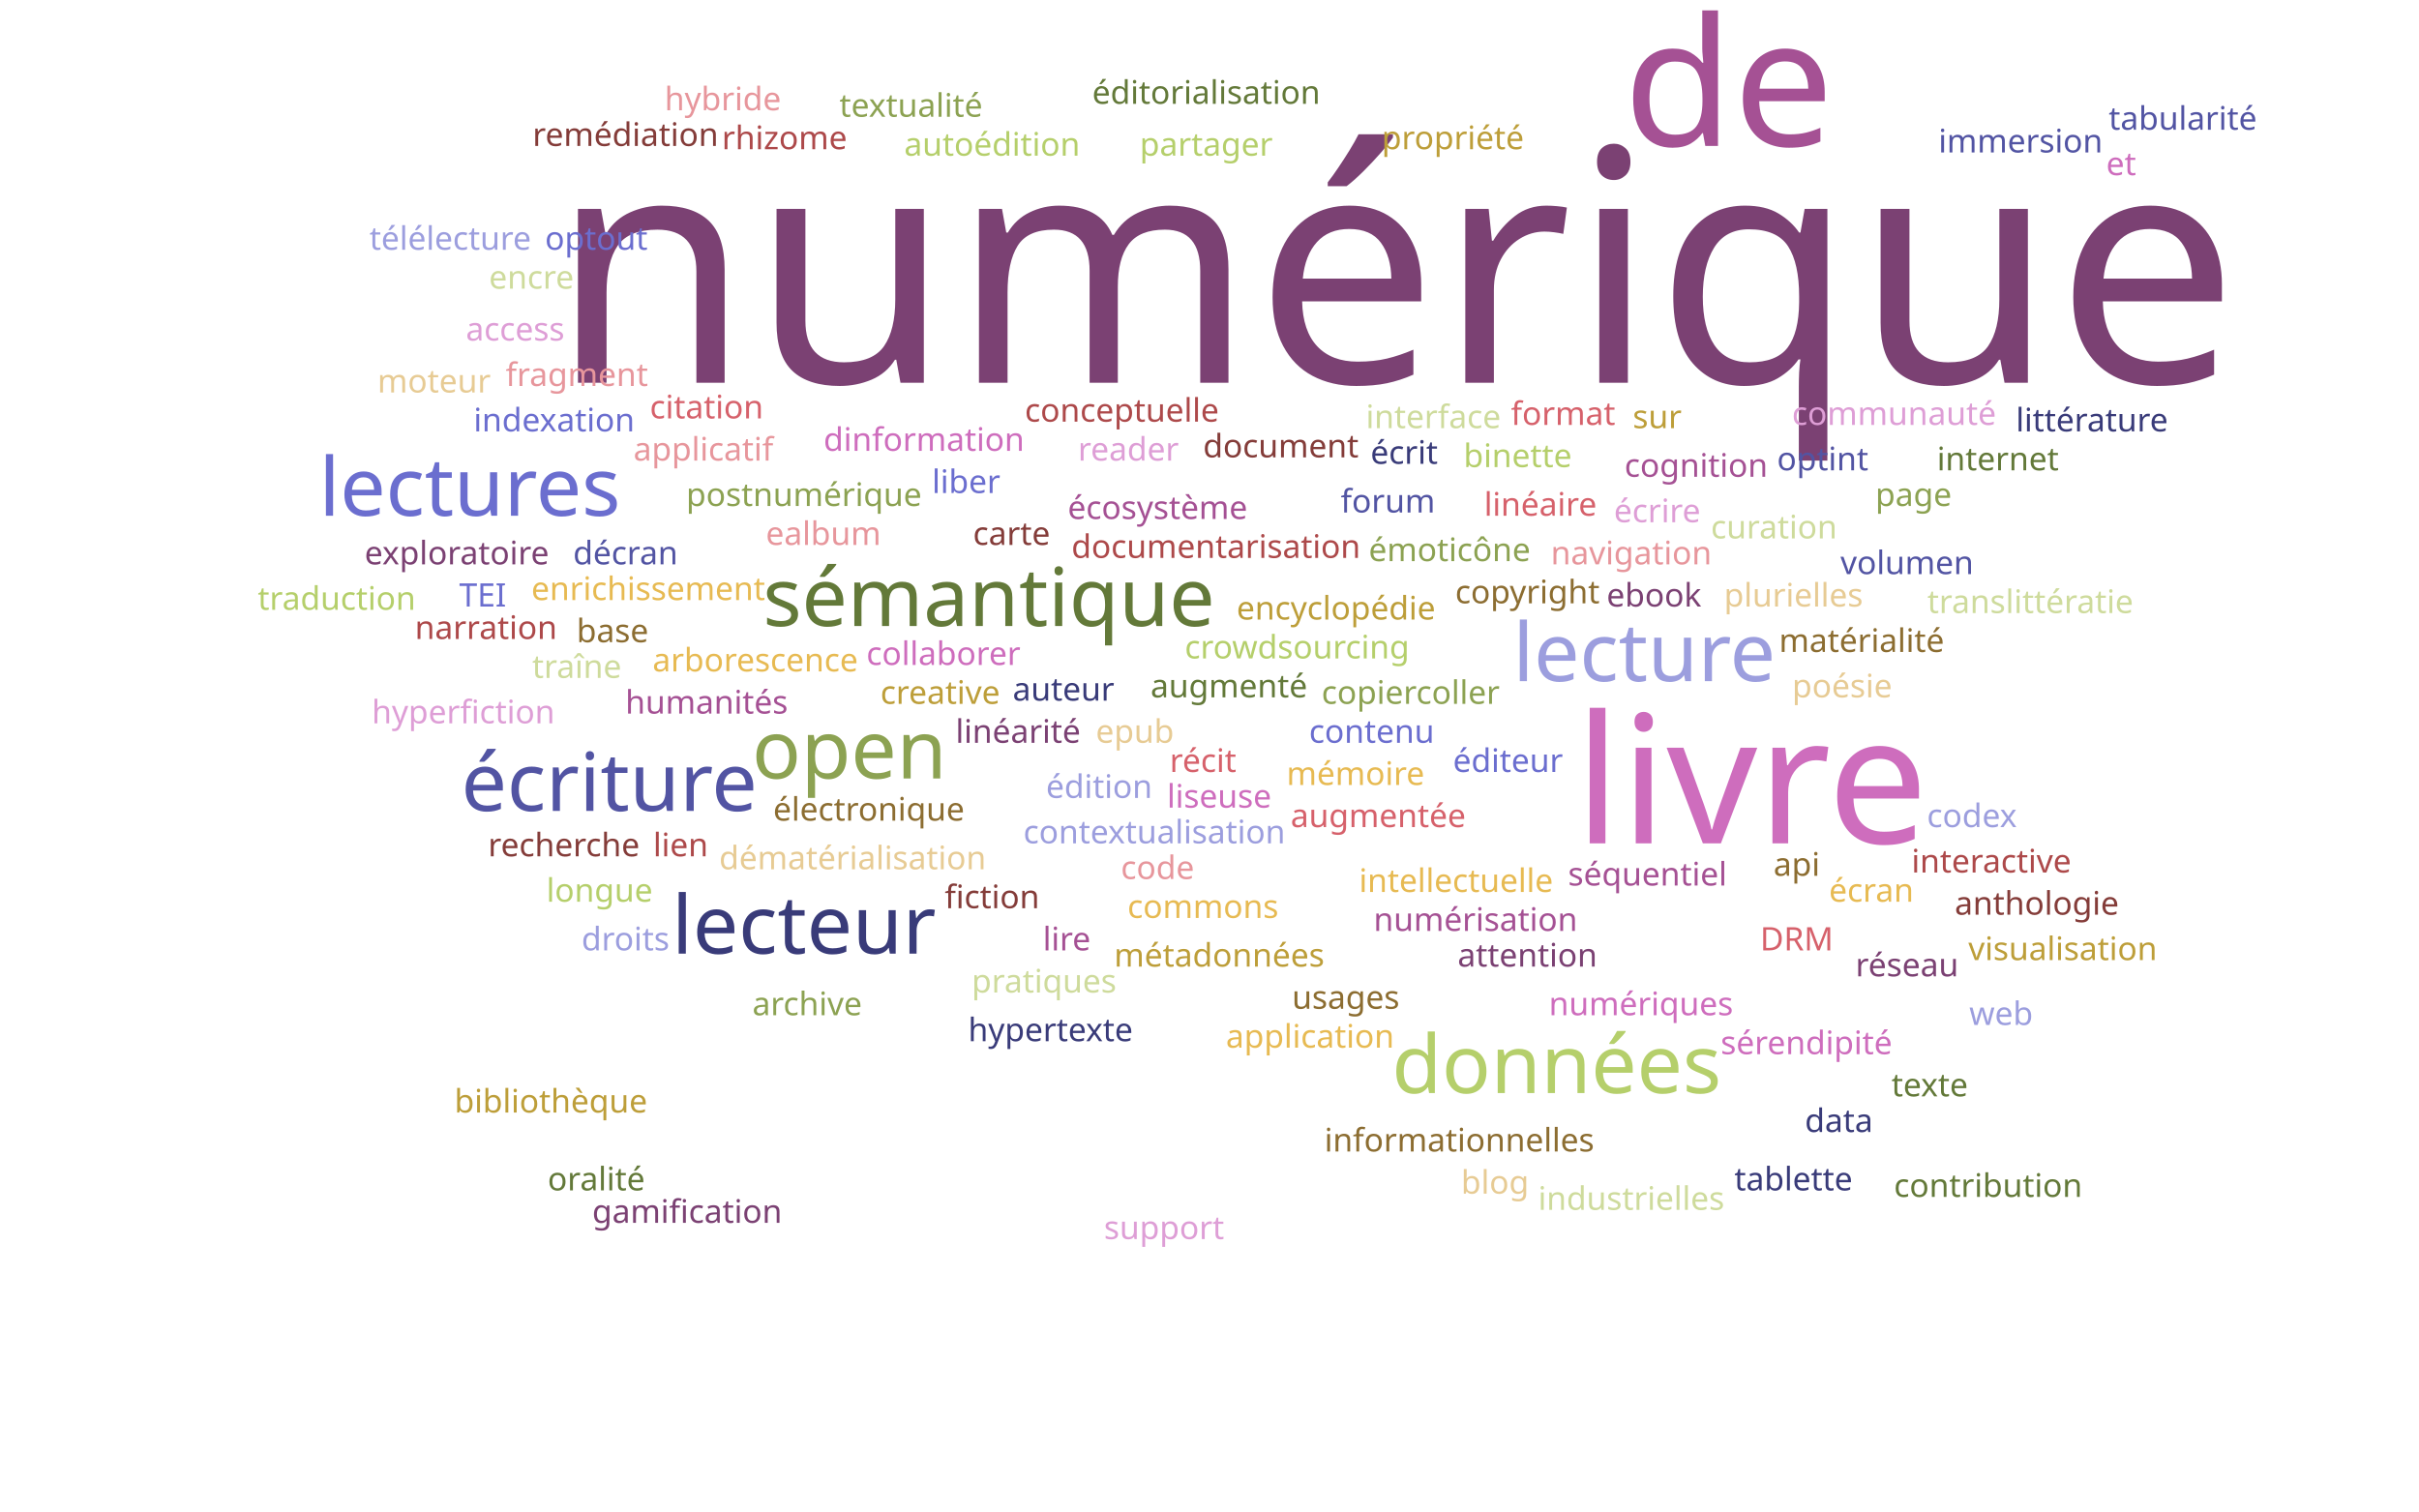
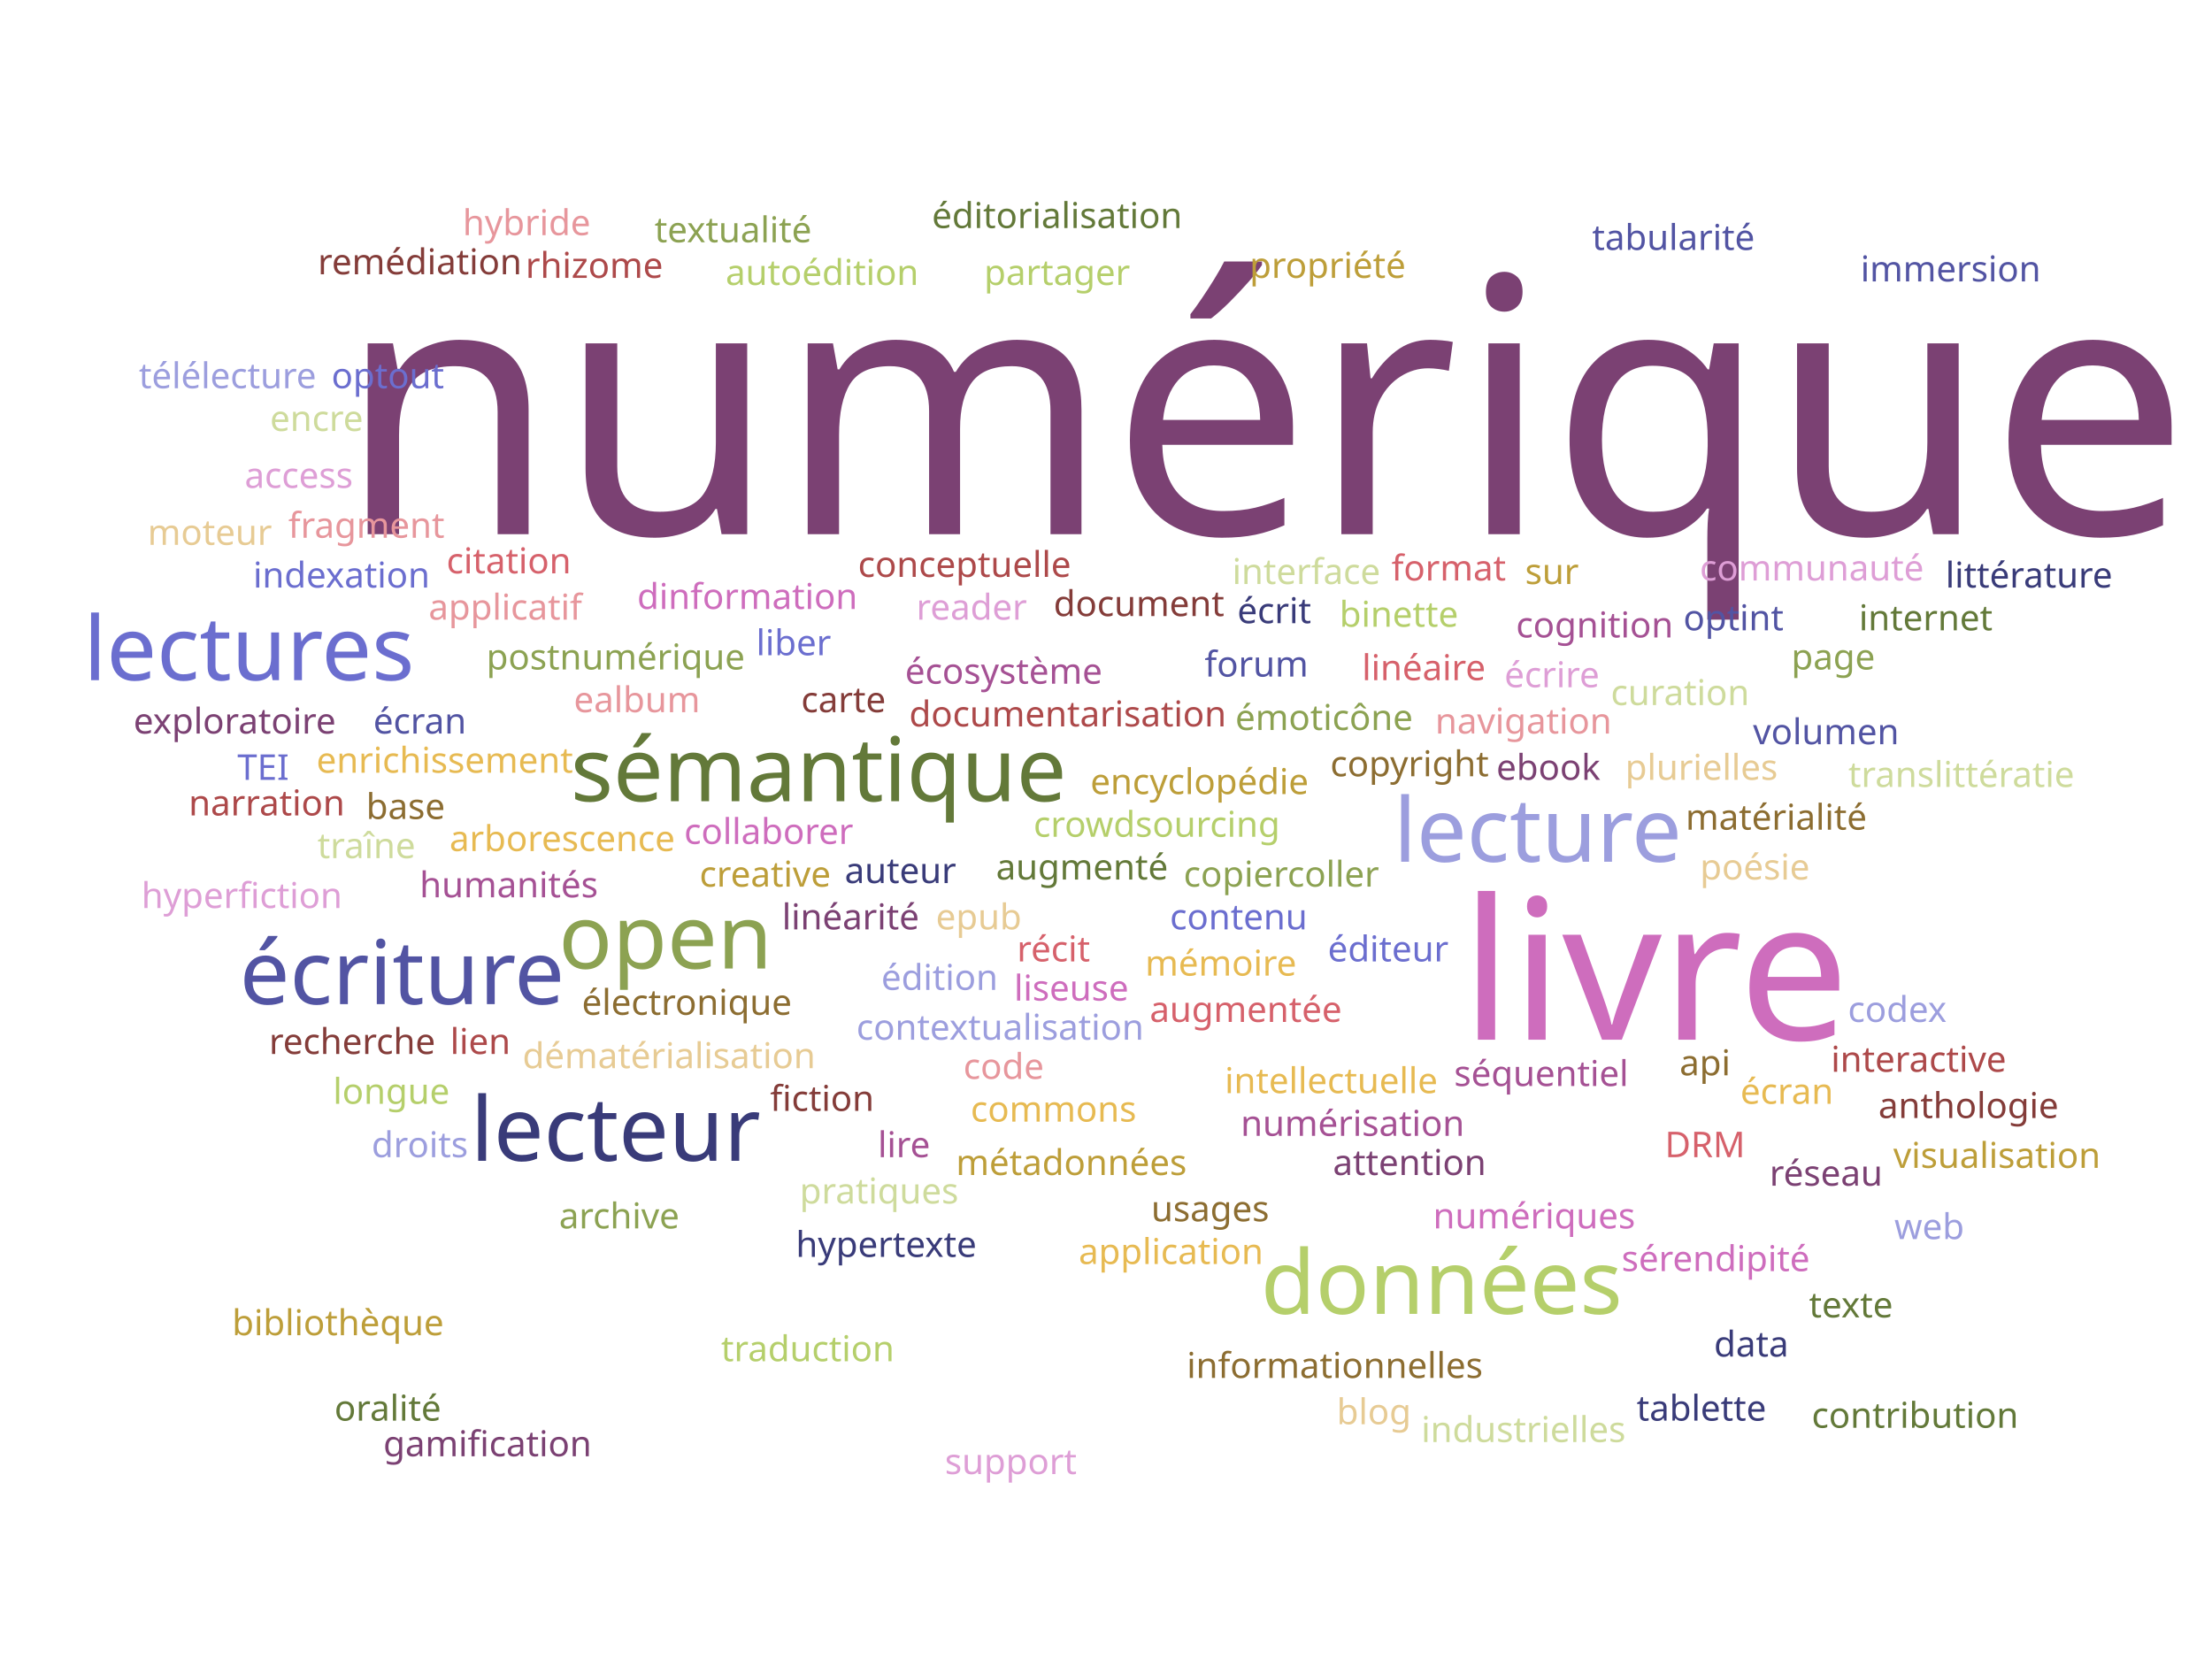
- <svg xmlns="http://www.w3.org/2000/svg" width="960" height="600" version="1.1" id="svg3662">
+ <svg xmlns="http://www.w3.org/2000/svg" width="800" height="600" version="1.1" id="svg3662">
  <defs id="defs3940" />
-   <g id="g3664" />
-   <text id="text3668" style="font-size:128.755px;font-family:Impact;text-anchor:middle;opacity:1;fill:#7b4173" x="553.391" y="151.931">numérique</text>
-   <text id="text3670" style="font-size:70.815px;font-family:Impact;text-anchor:middle;opacity:1;fill:#a55194" x="686.009" y="57.94">de</text>
-   <text id="text3672" style="font-size:70.815px;font-family:Impact;text-anchor:middle;opacity:1;fill:#ce6dbd" x="695.021" y="334.764">livre</text>
-   <text id="text3674" style="font-size:51.502px;font-family:Impact;text-anchor:middle;opacity:1;fill:#de9ed6" x="611.33" y="312.876" />
-   <text id="text3676" style="font-size:32.189px;font-family:Impact;text-anchor:middle;opacity:1;fill:#393b79" x="319.056" y="378.541">lecteur</text>
-   <text id="text3678" style="font-size:32.189px;font-family:Impact;text-anchor:middle;opacity:1;fill:#5254a3" x="241.803" y="321.888">écriture</text>
-   <text id="text3680" style="font-size:32.189px;font-family:Impact;text-anchor:middle;opacity:1;fill:#6b6ecf" x="186.438" y="204.721">lectures</text>
-   <text id="text3682" style="font-size:32.189px;font-family:Impact;text-anchor:middle;opacity:1;fill:#9c9ede" x="652.532" y="270.386">lecture</text>
-   <text id="text3684" style="font-size:32.189px;font-family:Impact;text-anchor:middle;opacity:1;fill:#637939" x="392.446" y="248.498">sémantique</text>
-   <text id="text3686" style="font-size:32.189px;font-family:Impact;text-anchor:middle;opacity:1;fill:#8ca252" x="337.082" y="309.013">open</text>
-   <text id="text3688" style="font-size:32.189px;font-family:Impact;text-anchor:middle;opacity:1;fill:#b5cf6b" x="617.768" y="433.906">données</text>
-   <text id="text3690" style="font-size:12.876px;font-family:Impact;text-anchor:middle;opacity:1;fill:#cedb9c" x="568.841" y="169.957">interface</text>
-   <text id="text3692" style="font-size:12.876px;font-family:Impact;text-anchor:middle;opacity:1;fill:#8c6d31" x="713.047" y="347.639">api</text>
-   <text id="text3694" style="font-size:12.876px;font-family:Impact;text-anchor:middle;opacity:1;fill:#bd9e39" x="218.627" y="441.631">bibliothèque</text>
-   <text id="text3696" style="font-size:12.876px;font-family:Impact;text-anchor:middle;opacity:1;fill:#e7ba52" x="299.742" y="266.524">arborescence</text>
-   <text id="text3698" style="font-size:12.876px;font-family:Impact;text-anchor:middle;opacity:1;fill:#e7cb94" x="593.305" y="473.82">blog</text>
-   <text id="text3700" style="font-size:12.876px;font-family:Impact;text-anchor:middle;opacity:1;fill:#843c39" x="401.459" y="216.309">carte</text>
-   <text id="text3702" style="font-size:12.876px;font-family:Impact;text-anchor:middle;opacity:1;fill:#ad494a" x="445.236" y="167.382">conceptuelle</text>
-   <text id="text3704" style="font-size:12.876px;font-family:Impact;text-anchor:middle;opacity:1;fill:#d6616b" x="280.429" y="166.094">citation</text>
-   <text id="text3706" style="font-size:12.876px;font-family:Impact;text-anchor:middle;opacity:1;fill:#e7969c" x="459.399" y="348.927">code</text>
-   <text id="text3708" style="font-size:12.876px;font-family:Impact;text-anchor:middle;opacity:1;fill:#7b4173" x="606.18" y="383.691">attention</text>
-   <text id="text3710" style="font-size:12.876px;font-family:Impact;text-anchor:middle;opacity:1;fill:#a55194" x="673.133" y="189.27">cognition</text>
-   <text id="text3712" style="font-size:12.876px;font-family:Impact;text-anchor:middle;opacity:1;fill:#ce6dbd" x="374.421" y="263.948">collaborer</text>
-   <text id="text3714" style="font-size:12.876px;font-family:Impact;text-anchor:middle;opacity:1;fill:#de9ed6" x="751.674" y="168.67">communauté</text>
-   <text id="text3716" style="font-size:12.876px;font-family:Impact;text-anchor:middle;opacity:1;fill:#393b79" x="422.06" y="278.112">auteur</text>
-   <text id="text3718" style="font-size:12.876px;font-family:Impact;text-anchor:middle;opacity:1;fill:#5254a3" x="550.815" y="203.433">forum</text>
-   <text id="text3720" style="font-size:12.876px;font-family:Impact;text-anchor:middle;opacity:1;fill:#6b6ecf" x="544.378" y="294.85">contenu</text>
-   <text id="text3722" style="font-size:12.876px;font-family:Impact;text-anchor:middle;opacity:1;fill:#9c9ede" x="458.112" y="334.764">contextualisation</text>
-   <text id="text3724" style="font-size:12.876px;font-family:Impact;text-anchor:middle;opacity:1;fill:#637939" x="789.013" y="475.107">contribution</text>
-   <text id="text3726" style="font-size:12.876px;font-family:Impact;text-anchor:middle;opacity:1;fill:#8ca252" x="559.828" y="279.399">copiercoller</text>
-   <text id="text3728" style="font-size:12.876px;font-family:Impact;text-anchor:middle;opacity:1;fill:#b5cf6b" x="514.764" y="261.373">crowdsourcing</text>
-   <text id="text3730" style="font-size:12.876px;font-family:Impact;text-anchor:middle;opacity:1;fill:#cedb9c" x="704.034" y="213.734">curation</text>
-   <text id="text3732" style="font-size:12.876px;font-family:Impact;text-anchor:middle;opacity:1;fill:#8c6d31" x="606.18" y="239.485">copyright</text>
-   <text id="text3734" style="font-size:12.876px;font-family:Impact;text-anchor:middle;opacity:1;fill:#bd9e39" x="373.133" y="279.399">creative</text>
-   <text id="text3736" style="font-size:12.876px;font-family:Impact;text-anchor:middle;opacity:1;fill:#e7ba52" x="477.425" y="364.378">commons</text>
-   <text id="text3738" style="font-size:12.876px;font-family:Impact;text-anchor:middle;opacity:1;fill:#e7cb94" x="338.369" y="345.064">dématérialisation</text>
-   <text id="text3740" style="font-size:12.876px;font-family:Impact;text-anchor:middle;opacity:1;fill:#843c39" x="508.326" y="181.545">document</text>
-   <text id="text3742" style="font-size:12.876px;font-family:Impact;text-anchor:middle;opacity:1;fill:#ad494a" x="482.575" y="221.459">documentarisation</text>
-   <text id="text3744" style="font-size:12.876px;font-family:Impact;text-anchor:middle;opacity:1;fill:#d6616b" x="713.047" y="377.253">DRM</text>
-   <text id="text3746" style="font-size:12.876px;font-family:Impact;text-anchor:middle;opacity:1;fill:#e7969c" x="326.781" y="216.309">ealbum</text>
-   <text id="text3748" style="font-size:12.876px;font-family:Impact;text-anchor:middle;opacity:1;fill:#7b4173" x="656.395" y="240.773">ebook</text>
-   <text id="text3750" style="font-size:12.876px;font-family:Impact;text-anchor:middle;opacity:1;fill:#a55194" x="459.399" y="206.009">écosystème</text>
-   <text id="text3752" style="font-size:12.876px;font-family:Impact;text-anchor:middle;opacity:1;fill:#ce6dbd" x="366.695" y="178.97">dinformation</text>
-   <text id="text3754" style="font-size:12.876px;font-family:Impact;text-anchor:middle;opacity:1;fill:#de9ed6" x="657.682" y="207.296">écrire</text>
-   <text id="text3756" style="font-size:12.876px;font-family:Impact;text-anchor:middle;opacity:1;fill:#393b79" x="557.253" y="184.12">écrit</text>
-   <text id="text3758" style="font-size:12.876px;font-family:Impact;text-anchor:middle;opacity:1;fill:#5254a3" x="248.24" y="224.034">décran</text>
-   <text id="text3760" style="font-size:12.876px;font-family:Impact;text-anchor:middle;opacity:1;fill:#6b6ecf" x="598.455" y="306.438">éditeur</text>
-   <text id="text3762" style="font-size:12.876px;font-family:Impact;text-anchor:middle;opacity:1;fill:#9c9ede" x="436.223" y="316.738">édition</text>
-   <text id="text3764" style="font-size:12.876px;font-family:Impact;text-anchor:middle;opacity:1;fill:#637939" x="478.712" y="41.202">éditorialisation</text>
-   <text id="text3766" style="font-size:12.876px;font-family:Impact;text-anchor:middle;opacity:1;fill:#8ca252" x="575.279" y="222.747">émoticône</text>
-   <text id="text3768" style="font-size:12.876px;font-family:Impact;text-anchor:middle;opacity:1;fill:#b5cf6b" x="602.318" y="185.408">binette</text>
-   <text id="text3770" style="font-size:12.876px;font-family:Impact;text-anchor:middle;opacity:1;fill:#cedb9c" x="210.901" y="114.592">encre</text>
-   <text id="text3772" style="font-size:12.876px;font-family:Impact;text-anchor:middle;opacity:1;fill:#8c6d31" x="344.807" y="325.751">électronique</text>
-   <text id="text3774" style="font-size:12.876px;font-family:Impact;text-anchor:middle;opacity:1;fill:#bd9e39" x="530.215" y="245.923">encyclopédie</text>
-   <text id="text3776" style="font-size:12.876px;font-family:Impact;text-anchor:middle;opacity:1;fill:#e7ba52" x="257.253" y="238.197">enrichissement</text>
-   <text id="text3778" style="font-size:12.876px;font-family:Impact;text-anchor:middle;opacity:1;fill:#e7cb94" x="450.386" y="294.85">epub</text>
-   <text id="text3780" style="font-size:12.876px;font-family:Impact;text-anchor:middle;opacity:1;fill:#843c39" x="393.734" y="360.515">fiction</text>
-   <text id="text3782" style="font-size:12.876px;font-family:Impact;text-anchor:middle;opacity:1;fill:#ad494a" x="790.3" y="346.352">interactive</text>
-   <text id="text3784" style="font-size:12.876px;font-family:Impact;text-anchor:middle;opacity:1;fill:#d6616b" x="620.343" y="168.67">format</text>
-   <text id="text3786" style="font-size:12.876px;font-family:Impact;text-anchor:middle;opacity:1;fill:#e7969c" x="228.927" y="153.219">fragment</text>
-   <text id="text3788" style="font-size:12.876px;font-family:Impact;text-anchor:middle;opacity:1;fill:#7b4173" x="272.704" y="485.408">gamification</text>
-   <text id="text3790" style="font-size:12.876px;font-family:Impact;text-anchor:middle;opacity:1;fill:#a55194" x="280.429" y="283.262">humanités</text>
-   <text id="text3792" style="font-size:12.876px;font-family:Impact;text-anchor:middle;opacity:1;fill:#ce6dbd" x="651.245" y="403.004">numériques</text>
-   <text id="text3794" style="font-size:12.876px;font-family:Impact;text-anchor:middle;opacity:1;fill:#de9ed6" x="183.863" y="287.124">hyperfiction</text>
-   <text id="text3796" style="font-size:12.876px;font-family:Impact;text-anchor:middle;opacity:1;fill:#393b79" x="416.91" y="413.305">hypertexte</text>
-   <text id="text3798" style="font-size:12.876px;font-family:Impact;text-anchor:middle;opacity:1;fill:#5254a3" x="801.888" y="60.515">immersion</text>
-   <text id="text3800" style="font-size:12.876px;font-family:Impact;text-anchor:middle;opacity:1;fill:#6b6ecf" x="219.914" y="171.245">indexation</text>
-   <text id="text3802" style="font-size:12.876px;font-family:Impact;text-anchor:middle;opacity:1;fill:#9c9ede" x="794.163" y="406.867">web</text>
-   <text id="text3804" style="font-size:12.876px;font-family:Impact;text-anchor:middle;opacity:1;fill:#637939" x="792.876" y="186.695">internet</text>
-   <text id="text3806" style="font-size:12.876px;font-family:Impact;text-anchor:middle;opacity:1;fill:#8ca252" x="320.343" y="403.004">archive</text>
-   <text id="text3808" style="font-size:12.876px;font-family:Impact;text-anchor:middle;opacity:1;fill:#b5cf6b" x="393.734" y="61.803">autoédition</text>
-   <text id="text3810" style="font-size:12.876px;font-family:Impact;text-anchor:middle;opacity:1;fill:#cedb9c" x="647.382" y="480.258">industrielles</text>
-   <text id="text3812" style="font-size:12.876px;font-family:Impact;text-anchor:middle;opacity:1;fill:#8c6d31" x="243.09" y="254.936">base</text>
-   <text id="text3814" style="font-size:12.876px;font-family:Impact;text-anchor:middle;opacity:1;fill:#bd9e39" x="657.682" y="169.957">sur</text>
-   <text id="text3816" style="font-size:12.876px;font-family:Impact;text-anchor:middle;opacity:1;fill:#e7ba52" x="742.661" y="357.94">écran</text>
-   <text id="text3818" style="font-size:12.876px;font-family:Impact;text-anchor:middle;opacity:1;fill:#e7cb94" x="711.76" y="240.773">plurielles</text>
-   <text id="text3820" style="font-size:12.876px;font-family:Impact;text-anchor:middle;opacity:1;fill:#843c39" x="808.326" y="363.09">anthologie</text>
-   <text id="text3822" style="font-size:12.876px;font-family:Impact;text-anchor:middle;opacity:1;fill:#ad494a" x="270.129" y="339.914">lien</text>
-   <text id="text3824" style="font-size:12.876px;font-family:Impact;text-anchor:middle;opacity:1;fill:#d6616b" x="611.33" y="204.721">linéaire</text>
-   <text id="text3826" style="font-size:12.876px;font-family:Impact;text-anchor:middle;opacity:1;fill:#e7969c" x="279.142" y="182.833">applicatif</text>
-   <text id="text3828" style="font-size:12.876px;font-family:Impact;text-anchor:middle;opacity:1;fill:#7b4173" x="404.034" y="294.85">linéarité</text>
-   <text id="text3830" style="font-size:12.876px;font-family:Impact;text-anchor:middle;opacity:1;fill:#a55194" x="423.348" y="377.253">lire</text>
-   <text id="text3832" style="font-size:12.876px;font-family:Impact;text-anchor:middle;opacity:1;fill:#ce6dbd" x="483.863" y="320.601">liseuse</text>
-   <text id="text3834" style="font-size:12.876px;font-family:Impact;text-anchor:middle;opacity:1;fill:#de9ed6" x="447.811" y="182.833">reader</text>
-   <text id="text3836" style="font-size:12.876px;font-family:Impact;text-anchor:middle;opacity:1;fill:#393b79" x="830.215" y="171.245">littérature</text>
-   <text id="text3838" style="font-size:12.876px;font-family:Impact;text-anchor:middle;opacity:1;fill:#5254a3" x="756.824" y="227.897">volumen</text>
-   <text id="text3840" style="font-size:12.876px;font-family:Impact;text-anchor:middle;opacity:1;fill:#6b6ecf" x="383.433" y="195.708">liber</text>
-   <text id="text3842" style="font-size:12.876px;font-family:Impact;text-anchor:middle;opacity:1;fill:#9c9ede" x="782.575" y="328.326">codex</text>
-   <text id="text3844" style="font-size:12.876px;font-family:Impact;text-anchor:middle;opacity:1;fill:#637939" x="487.725" y="276.824">augmenté</text>
-   <text id="text3846" style="font-size:12.876px;font-family:Impact;text-anchor:middle;opacity:1;fill:#8ca252" x="319.056" y="200.858">postnumérique</text>
-   <text id="text3848" style="font-size:12.876px;font-family:Impact;text-anchor:middle;opacity:1;fill:#b5cf6b" x="237.94" y="357.94">longue</text>
-   <text id="text3850" style="font-size:12.876px;font-family:Impact;text-anchor:middle;opacity:1;fill:#cedb9c" x="228.927" y="269.099">traîne</text>
-   <text id="text3852" style="font-size:12.876px;font-family:Impact;text-anchor:middle;opacity:1;fill:#8c6d31" x="738.798" y="258.798">matérialité</text>
-   <text id="text3854" style="font-size:12.876px;font-family:Impact;text-anchor:middle;opacity:1;fill:#bd9e39" x="483.863" y="383.691">métadonnées</text>
-   <text id="text3856" style="font-size:12.876px;font-family:Impact;text-anchor:middle;opacity:1;fill:#e7ba52" x="537.94" y="311.588">mémoire</text>
-   <text id="text3858" style="font-size:12.876px;font-family:Impact;text-anchor:middle;opacity:1;fill:#e7cb94" x="172.275" y="155.794">moteur</text>
-   <text id="text3860" style="font-size:12.876px;font-family:Impact;text-anchor:middle;opacity:1;fill:#843c39" x="223.777" y="339.914">recherche</text>
-   <text id="text3862" style="font-size:12.876px;font-family:Impact;text-anchor:middle;opacity:1;fill:#ad494a" x="192.876" y="253.648">narration</text>
-   <text id="text3864" style="font-size:12.876px;font-family:Impact;text-anchor:middle;opacity:1;fill:#d6616b" x="546.953" y="328.326">augmentée</text>
-   <text id="text3866" style="font-size:12.876px;font-family:Impact;text-anchor:middle;opacity:1;fill:#e7969c" x="647.382" y="224.034">navigation</text>
-   <text id="text3868" style="font-size:12.876px;font-family:Impact;text-anchor:middle;opacity:1;fill:#7b4173" x="181.288" y="224.034">exploratoire</text>
-   <text id="text3870" style="font-size:12.876px;font-family:Impact;text-anchor:middle;opacity:1;fill:#a55194" x="585.579" y="369.528">numérisation</text>
-   <text id="text3872" style="font-size:12.876px;font-family:Impact;text-anchor:middle;opacity:1;fill:#ce6dbd" x="841.803" y="69.528">et</text>
-   <text id="text3874" style="font-size:12.876px;font-family:Impact;text-anchor:middle;opacity:1;fill:#de9ed6" x="204.464" y="135.193">access</text>
-   <text id="text3876" style="font-size:12.876px;font-family:Impact;text-anchor:middle;opacity:1;fill:#393b79" x="729.785" y="449.356">data</text>
-   <text id="text3878" style="font-size:12.876px;font-family:Impact;text-anchor:middle;opacity:1;fill:#5254a3" x="723.348" y="186.695">optint</text>
-   <text id="text3880" style="font-size:12.876px;font-family:Impact;text-anchor:middle;opacity:1;fill:#6b6ecf" x="236.652" y="99.142">optout</text>
-   <text id="text3882" style="font-size:12.876px;font-family:Impact;text-anchor:middle;opacity:1;fill:#9c9ede" x="248.24" y="377.253">droits</text>
-   <text id="text3884" style="font-size:12.876px;font-family:Impact;text-anchor:middle;opacity:1;fill:#637939" x="236.652" y="472.532">oralité</text>
-   <text id="text3886" style="font-size:12.876px;font-family:Impact;text-anchor:middle;opacity:1;fill:#8ca252" x="759.399" y="200.858">page</text>
-   <text id="text3888" style="font-size:12.876px;font-family:Impact;text-anchor:middle;opacity:1;fill:#b5cf6b" x="478.712" y="61.803">partager</text>
-   <text id="text3890" style="font-size:12.876px;font-family:Impact;text-anchor:middle;opacity:1;fill:#cedb9c" x="414.335" y="393.991">pratiques</text>
-   <text id="text3892" style="font-size:12.876px;font-family:Impact;text-anchor:middle;opacity:1;fill:#8c6d31" x="579.142" y="457.082">informationnelles</text>
-   <text id="text3894" style="font-size:12.876px;font-family:Impact;text-anchor:middle;opacity:1;fill:#bd9e39" x="576.567" y="59.227">propriété</text>
-   <text id="text3896" style="font-size:12.876px;font-family:Impact;text-anchor:middle;opacity:1;fill:#e7ba52" x="577.854" y="354.077">intellectuelle</text>
-   <text id="text3898" style="font-size:12.876px;font-family:Impact;text-anchor:middle;opacity:1;fill:#e7cb94" x="731.073" y="276.824">poésie</text>
-   <text id="text3900" style="font-size:12.876px;font-family:Impact;text-anchor:middle;opacity:1;fill:#843c39" x="248.24" y="57.94">remédiation</text>
-   <text id="text3902" style="font-size:12.876px;font-family:Impact;text-anchor:middle;opacity:1;fill:#ad494a" x="311.33" y="59.227">rhizome</text>
-   <text id="text3904" style="font-size:12.876px;font-family:Impact;text-anchor:middle;opacity:1;fill:#d6616b" x="477.425" y="306.438">récit</text>
-   <text id="text3906" style="font-size:12.876px;font-family:Impact;text-anchor:middle;opacity:1;fill:#e7969c" x="286.867" y="43.777">hybride</text>
-   <text id="text3908" style="font-size:12.876px;font-family:Impact;text-anchor:middle;opacity:1;fill:#7b4173" x="756.824" y="387.554">réseau</text>
-   <text id="text3910" style="font-size:12.876px;font-family:Impact;text-anchor:middle;opacity:1;fill:#a55194" x="653.82" y="351.502">séquentiel</text>
-   <text id="text3912" style="font-size:12.876px;font-family:Impact;text-anchor:middle;opacity:1;fill:#ce6dbd" x="716.91" y="418.455">sérendipité</text>
-   <text id="text3914" style="font-size:12.876px;font-family:Impact;text-anchor:middle;opacity:1;fill:#de9ed6" x="461.974" y="491.845">support</text>
-   <text id="text3916" style="font-size:12.876px;font-family:Impact;text-anchor:middle;opacity:1;fill:#393b79" x="711.76" y="472.532">tablette</text>
-   <text id="text3918" style="font-size:12.876px;font-family:Impact;text-anchor:middle;opacity:1;fill:#5254a3" x="866.266" y="51.502">tabularité</text>
-   <text id="text3920" style="font-size:12.876px;font-family:Impact;text-anchor:middle;opacity:1;fill:#6b6ecf" x="191.588" y="240.773">TEI</text>
-   <text id="text3922" style="font-size:12.876px;font-family:Impact;text-anchor:middle;opacity:1;fill:#9c9ede" x="178.712" y="99.142">télélecture</text>
-   <text id="text3924" style="font-size:12.876px;font-family:Impact;text-anchor:middle;opacity:1;fill:#637939" x="765.837" y="435.193">texte</text>
-   <text id="text3926" style="font-size:12.876px;font-family:Impact;text-anchor:middle;opacity:1;fill:#8ca252" x="361.545" y="46.352">textualité</text>
-   <text id="text3928" style="font-size:12.876px;font-family:Impact;text-anchor:middle;opacity:1;fill:#b5cf6b" x="133.648" y="242.06">traduction</text>
-   <text id="text3930" style="font-size:12.876px;font-family:Impact;text-anchor:middle;opacity:1;fill:#cedb9c" x="805.751" y="243.348">translittératie</text>
-   <text id="text3932" style="font-size:12.876px;font-family:Impact;text-anchor:middle;opacity:1;fill:#8c6d31" x="534.077" y="400.429">usages</text>
-   <text id="text3934" style="font-size:12.876px;font-family:Impact;text-anchor:middle;opacity:1;fill:#bd9e39" x="818.627" y="381.116">visualisation</text>
-   <text id="text3936" style="font-size:12.876px;font-family:Impact;text-anchor:middle;opacity:1;fill:#e7ba52" x="519.914" y="415.88">application</text>
+   <g id="g3664" transform="translate(-73.51772,-12.12272)" />
+   <text id="text3668" style="font-size:128.755px;font-family:Impact;text-anchor:middle;opacity:1;fill:#7b4173" x="456.992" y="193.198">numérique</text>
+   <text id="text3672" style="font-size:70.815px;font-family:Impact;text-anchor:middle;opacity:1;fill:#ce6dbd" x="598.622" y="376.031">livre</text>
+   <text id="text3674" style="font-size:51.502px;font-family:Impact;text-anchor:middle;opacity:1;fill:#de9ed6" x="537.813" y="300.753" />
+   <text id="text3676" style="font-size:32.189px;font-family:Impact;text-anchor:middle;opacity:1;fill:#393b79" x="222.657" y="419.808">lecteur</text>
+   <text id="text3678" style="font-size:32.189px;font-family:Impact;text-anchor:middle;opacity:1;fill:#5254a3" x="145.403" y="363.155">écriture</text>
+   <text id="text3680" style="font-size:32.189px;font-family:Impact;text-anchor:middle;opacity:1;fill:#6b6ecf" x="90.039" y="245.988">lectures</text>
+   <text id="text3682" style="font-size:32.189px;font-family:Impact;text-anchor:middle;opacity:1;fill:#9c9ede" x="556.133" y="311.653">lecture</text>
+   <text id="text3684" style="font-size:32.189px;font-family:Impact;text-anchor:middle;opacity:1;fill:#637939" x="296.047" y="289.765">sémantique</text>
+   <text id="text3686" style="font-size:32.189px;font-family:Impact;text-anchor:middle;opacity:1;fill:#8ca252" x="240.682" y="350.28">open</text>
+   <text id="text3688" style="font-size:32.189px;font-family:Impact;text-anchor:middle;opacity:1;fill:#b5cf6b" x="521.369" y="475.173">données</text>
+   <text id="text3690" style="font-size:12.876px;font-family:Impact;text-anchor:middle;opacity:1;fill:#cedb9c" x="472.442" y="211.224">interface</text>
+   <text id="text3692" style="font-size:12.876px;font-family:Impact;text-anchor:middle;opacity:1;fill:#8c6d31" x="616.648" y="388.907">api</text>
+   <text id="text3694" style="font-size:12.876px;font-family:Impact;text-anchor:middle;opacity:1;fill:#bd9e39" x="122.228" y="482.898">bibliothèque</text>
+   <text id="text3696" style="font-size:12.876px;font-family:Impact;text-anchor:middle;opacity:1;fill:#e7ba52" x="203.343" y="307.791">arborescence</text>
+   <text id="text3698" style="font-size:12.876px;font-family:Impact;text-anchor:middle;opacity:1;fill:#e7cb94" x="496.906" y="515.087">blog</text>
+   <text id="text3700" style="font-size:12.876px;font-family:Impact;text-anchor:middle;opacity:1;fill:#843c39" x="305.06" y="257.576">carte</text>
+   <text id="text3702" style="font-size:12.876px;font-family:Impact;text-anchor:middle;opacity:1;fill:#ad494a" x="348.837" y="208.649">conceptuelle</text>
+   <text id="text3704" style="font-size:12.876px;font-family:Impact;text-anchor:middle;opacity:1;fill:#d6616b" x="184.03" y="207.362">citation</text>
+   <text id="text3706" style="font-size:12.876px;font-family:Impact;text-anchor:middle;opacity:1;fill:#e7969c" x="363" y="390.194">code</text>
+   <text id="text3708" style="font-size:12.876px;font-family:Impact;text-anchor:middle;opacity:1;fill:#7b4173" x="509.781" y="424.958">attention</text>
+   <text id="text3710" style="font-size:12.876px;font-family:Impact;text-anchor:middle;opacity:1;fill:#a55194" x="576.734" y="230.537">cognition</text>
+   <text id="text3712" style="font-size:12.876px;font-family:Impact;text-anchor:middle;opacity:1;fill:#ce6dbd" x="278.022" y="305.216">collaborer</text>
+   <text id="text3714" style="font-size:12.876px;font-family:Impact;text-anchor:middle;opacity:1;fill:#de9ed6" x="655.275" y="209.937">communauté</text>
+   <text id="text3716" style="font-size:12.876px;font-family:Impact;text-anchor:middle;opacity:1;fill:#393b79" x="325.661" y="319.379">auteur</text>
+   <text id="text3718" style="font-size:12.876px;font-family:Impact;text-anchor:middle;opacity:1;fill:#5254a3" x="454.416" y="244.701">forum</text>
+   <text id="text3720" style="font-size:12.876px;font-family:Impact;text-anchor:middle;opacity:1;fill:#6b6ecf" x="447.979" y="336.117">contenu</text>
+   <text id="text3722" style="font-size:12.876px;font-family:Impact;text-anchor:middle;opacity:1;fill:#9c9ede" x="361.713" y="376.031">contextualisation</text>
+   <text id="text3724" style="font-size:12.876px;font-family:Impact;text-anchor:middle;opacity:1;fill:#637939" x="692.614" y="516.374">contribution</text>
+   <text id="text3726" style="font-size:12.876px;font-family:Impact;text-anchor:middle;opacity:1;fill:#8ca252" x="463.429" y="320.666">copiercoller</text>
+   <text id="text3728" style="font-size:12.876px;font-family:Impact;text-anchor:middle;opacity:1;fill:#b5cf6b" x="418.365" y="302.64">crowdsourcing</text>
+   <text id="text3730" style="font-size:12.876px;font-family:Impact;text-anchor:middle;opacity:1;fill:#cedb9c" x="607.635" y="255.001">curation</text>
+   <text id="text3732" style="font-size:12.876px;font-family:Impact;text-anchor:middle;opacity:1;fill:#8c6d31" x="509.781" y="280.752">copyright</text>
+   <text id="text3734" style="font-size:12.876px;font-family:Impact;text-anchor:middle;opacity:1;fill:#bd9e39" x="276.734" y="320.666">creative</text>
+   <text id="text3736" style="font-size:12.876px;font-family:Impact;text-anchor:middle;opacity:1;fill:#e7ba52" x="381.026" y="405.645">commons</text>
+   <text id="text3738" style="font-size:12.876px;font-family:Impact;text-anchor:middle;opacity:1;fill:#e7cb94" x="241.97" y="386.331">dématérialisation</text>
+   <text id="text3740" style="font-size:12.876px;font-family:Impact;text-anchor:middle;opacity:1;fill:#843c39" x="411.927" y="222.812">document</text>
+   <text id="text3742" style="font-size:12.876px;font-family:Impact;text-anchor:middle;opacity:1;fill:#ad494a" x="386.176" y="262.726">documentarisation</text>
+   <text id="text3744" style="font-size:12.876px;font-family:Impact;text-anchor:middle;opacity:1;fill:#d6616b" x="616.648" y="418.52">DRM</text>
+   <text id="text3746" style="font-size:12.876px;font-family:Impact;text-anchor:middle;opacity:1;fill:#e7969c" x="230.382" y="257.576">ealbum</text>
+   <text id="text3748" style="font-size:12.876px;font-family:Impact;text-anchor:middle;opacity:1;fill:#7b4173" x="559.996" y="282.04">ebook</text>
+   <text id="text3750" style="font-size:12.876px;font-family:Impact;text-anchor:middle;opacity:1;fill:#a55194" x="363" y="247.276">écosystème</text>
+   <text id="text3752" style="font-size:12.876px;font-family:Impact;text-anchor:middle;opacity:1;fill:#ce6dbd" x="270.296" y="220.237">dinformation</text>
+   <text id="text3754" style="font-size:12.876px;font-family:Impact;text-anchor:middle;opacity:1;fill:#de9ed6" x="561.283" y="248.563">écrire</text>
+   <text id="text3756" style="font-size:12.876px;font-family:Impact;text-anchor:middle;opacity:1;fill:#393b79" x="460.854" y="225.387">écrit</text>
+   <text id="text3758" style="font-size:12.876px;font-family:Impact;text-anchor:middle;opacity:1;fill:#5254a3" x="151.841" y="265.301">écran</text>
+   <text id="text3760" style="font-size:12.876px;font-family:Impact;text-anchor:middle;opacity:1;fill:#6b6ecf" x="502.056" y="347.705">éditeur</text>
+   <text id="text3762" style="font-size:12.876px;font-family:Impact;text-anchor:middle;opacity:1;fill:#9c9ede" x="339.824" y="358.005">édition</text>
+   <text id="text3764" style="font-size:12.876px;font-family:Impact;text-anchor:middle;opacity:1;fill:#637939" x="382.313" y="82.469">éditorialisation</text>
+   <text id="text3766" style="font-size:12.876px;font-family:Impact;text-anchor:middle;opacity:1;fill:#8ca252" x="478.88" y="264.014">émoticône</text>
+   <text id="text3768" style="font-size:12.876px;font-family:Impact;text-anchor:middle;opacity:1;fill:#b5cf6b" x="505.919" y="226.675">binette</text>
+   <text id="text3770" style="font-size:12.876px;font-family:Impact;text-anchor:middle;opacity:1;fill:#cedb9c" x="114.502" y="155.859">encre</text>
+   <text id="text3772" style="font-size:12.876px;font-family:Impact;text-anchor:middle;opacity:1;fill:#8c6d31" x="248.408" y="367.018">électronique</text>
+   <text id="text3774" style="font-size:12.876px;font-family:Impact;text-anchor:middle;opacity:1;fill:#bd9e39" x="433.816" y="287.19">encyclopédie</text>
+   <text id="text3776" style="font-size:12.876px;font-family:Impact;text-anchor:middle;opacity:1;fill:#e7ba52" x="160.854" y="279.465">enrichissement</text>
+   <text id="text3778" style="font-size:12.876px;font-family:Impact;text-anchor:middle;opacity:1;fill:#e7cb94" x="353.987" y="336.117">epub</text>
+   <text id="text3780" style="font-size:12.876px;font-family:Impact;text-anchor:middle;opacity:1;fill:#843c39" x="297.335" y="401.782">fiction</text>
+   <text id="text3782" style="font-size:12.876px;font-family:Impact;text-anchor:middle;opacity:1;fill:#ad494a" x="693.901" y="387.619">interactive</text>
+   <text id="text3784" style="font-size:12.876px;font-family:Impact;text-anchor:middle;opacity:1;fill:#d6616b" x="523.944" y="209.937">format</text>
+   <text id="text3786" style="font-size:12.876px;font-family:Impact;text-anchor:middle;opacity:1;fill:#e7969c" x="132.528" y="194.486">fragment</text>
+   <text id="text3788" style="font-size:12.876px;font-family:Impact;text-anchor:middle;opacity:1;fill:#7b4173" x="176.305" y="526.675">gamification</text>
+   <text id="text3790" style="font-size:12.876px;font-family:Impact;text-anchor:middle;opacity:1;fill:#a55194" x="184.03" y="324.529">humanités</text>
+   <text id="text3792" style="font-size:12.876px;font-family:Impact;text-anchor:middle;opacity:1;fill:#ce6dbd" x="554.846" y="444.271">numériques</text>
+   <text id="text3794" style="font-size:12.876px;font-family:Impact;text-anchor:middle;opacity:1;fill:#de9ed6" x="87.464" y="328.392">hyperfiction</text>
+   <text id="text3796" style="font-size:12.876px;font-family:Impact;text-anchor:middle;opacity:1;fill:#393b79" x="320.511" y="454.572">hypertexte</text>
+   <text id="text3798" style="font-size:12.876px;font-family:Impact;text-anchor:middle;opacity:1;fill:#5254a3" x="705.489" y="101.782">immersion</text>
+   <text id="text3800" style="font-size:12.876px;font-family:Impact;text-anchor:middle;opacity:1;fill:#6b6ecf" x="123.515" y="212.512">indexation</text>
+   <text id="text3802" style="font-size:12.876px;font-family:Impact;text-anchor:middle;opacity:1;fill:#9c9ede" x="697.764" y="448.134">web</text>
+   <text id="text3804" style="font-size:12.876px;font-family:Impact;text-anchor:middle;opacity:1;fill:#637939" x="696.476" y="227.962">internet</text>
+   <text id="text3806" style="font-size:12.876px;font-family:Impact;text-anchor:middle;opacity:1;fill:#8ca252" x="223.944" y="444.271">archive</text>
+   <text id="text3808" style="font-size:12.876px;font-family:Impact;text-anchor:middle;opacity:1;fill:#b5cf6b" x="297.335" y="103.07">autoédition</text>
+   <text id="text3810" style="font-size:12.876px;font-family:Impact;text-anchor:middle;opacity:1;fill:#cedb9c" x="550.983" y="521.525">industrielles</text>
+   <text id="text3812" style="font-size:12.876px;font-family:Impact;text-anchor:middle;opacity:1;fill:#8c6d31" x="146.691" y="296.203">base</text>
+   <text id="text3814" style="font-size:12.876px;font-family:Impact;text-anchor:middle;opacity:1;fill:#bd9e39" x="561.283" y="211.224">sur</text>
+   <text id="text3816" style="font-size:12.876px;font-family:Impact;text-anchor:middle;opacity:1;fill:#e7ba52" x="646.262" y="399.207">écran</text>
+   <text id="text3818" style="font-size:12.876px;font-family:Impact;text-anchor:middle;opacity:1;fill:#e7cb94" x="615.361" y="282.04">plurielles</text>
+   <text id="text3820" style="font-size:12.876px;font-family:Impact;text-anchor:middle;opacity:1;fill:#843c39" x="711.927" y="404.357">anthologie</text>
+   <text id="text3822" style="font-size:12.876px;font-family:Impact;text-anchor:middle;opacity:1;fill:#ad494a" x="173.73" y="381.181">lien</text>
+   <text id="text3824" style="font-size:12.876px;font-family:Impact;text-anchor:middle;opacity:1;fill:#d6616b" x="514.931" y="245.988">linéaire</text>
+   <text id="text3826" style="font-size:12.876px;font-family:Impact;text-anchor:middle;opacity:1;fill:#e7969c" x="182.743" y="224.1">applicatif</text>
+   <text id="text3828" style="font-size:12.876px;font-family:Impact;text-anchor:middle;opacity:1;fill:#7b4173" x="307.635" y="336.117">linéarité</text>
+   <text id="text3830" style="font-size:12.876px;font-family:Impact;text-anchor:middle;opacity:1;fill:#a55194" x="326.949" y="418.52">lire</text>
+   <text id="text3832" style="font-size:12.876px;font-family:Impact;text-anchor:middle;opacity:1;fill:#ce6dbd" x="387.464" y="361.868">liseuse</text>
+   <text id="text3834" style="font-size:12.876px;font-family:Impact;text-anchor:middle;opacity:1;fill:#de9ed6" x="351.412" y="224.1">reader</text>
+   <text id="text3836" style="font-size:12.876px;font-family:Impact;text-anchor:middle;opacity:1;fill:#393b79" x="733.815" y="212.512">littérature</text>
+   <text id="text3838" style="font-size:12.876px;font-family:Impact;text-anchor:middle;opacity:1;fill:#5254a3" x="660.425" y="269.164">volumen</text>
+   <text id="text3840" style="font-size:12.876px;font-family:Impact;text-anchor:middle;opacity:1;fill:#6b6ecf" x="287.034" y="236.975">liber</text>
+   <text id="text3842" style="font-size:12.876px;font-family:Impact;text-anchor:middle;opacity:1;fill:#9c9ede" x="686.176" y="369.593">codex</text>
+   <text id="text3844" style="font-size:12.876px;font-family:Impact;text-anchor:middle;opacity:1;fill:#637939" x="391.326" y="318.091">augmenté</text>
+   <text id="text3846" style="font-size:12.876px;font-family:Impact;text-anchor:middle;opacity:1;fill:#8ca252" x="222.657" y="242.125">postnumérique</text>
+   <text id="text3848" style="font-size:12.876px;font-family:Impact;text-anchor:middle;opacity:1;fill:#b5cf6b" x="141.541" y="399.207">longue</text>
+   <text id="text3850" style="font-size:12.876px;font-family:Impact;text-anchor:middle;opacity:1;fill:#cedb9c" x="132.528" y="310.366">traîne</text>
+   <text id="text3852" style="font-size:12.876px;font-family:Impact;text-anchor:middle;opacity:1;fill:#8c6d31" x="642.399" y="300.065">matérialité</text>
+   <text id="text3854" style="font-size:12.876px;font-family:Impact;text-anchor:middle;opacity:1;fill:#bd9e39" x="387.464" y="424.958">métadonnées</text>
+   <text id="text3856" style="font-size:12.876px;font-family:Impact;text-anchor:middle;opacity:1;fill:#e7ba52" x="441.541" y="352.855">mémoire</text>
+   <text id="text3858" style="font-size:12.876px;font-family:Impact;text-anchor:middle;opacity:1;fill:#e7cb94" x="75.876" y="197.061">moteur</text>
+   <text id="text3860" style="font-size:12.876px;font-family:Impact;text-anchor:middle;opacity:1;fill:#843c39" x="127.378" y="381.181">recherche</text>
+   <text id="text3862" style="font-size:12.876px;font-family:Impact;text-anchor:middle;opacity:1;fill:#ad494a" x="96.476" y="294.915">narration</text>
+   <text id="text3864" style="font-size:12.876px;font-family:Impact;text-anchor:middle;opacity:1;fill:#d6616b" x="450.554" y="369.593">augmentée</text>
+   <text id="text3866" style="font-size:12.876px;font-family:Impact;text-anchor:middle;opacity:1;fill:#e7969c" x="550.983" y="265.301">navigation</text>
+   <text id="text3868" style="font-size:12.876px;font-family:Impact;text-anchor:middle;opacity:1;fill:#7b4173" x="84.888" y="265.301">exploratoire</text>
+   <text id="text3870" style="font-size:12.876px;font-family:Impact;text-anchor:middle;opacity:1;fill:#a55194" x="489.18" y="410.795">numérisation</text>
+   <text id="text3874" style="font-size:12.876px;font-family:Impact;text-anchor:middle;opacity:1;fill:#de9ed6" x="108.064" y="176.46">access</text>
+   <text id="text3876" style="font-size:12.876px;font-family:Impact;text-anchor:middle;opacity:1;fill:#393b79" x="633.386" y="490.623">data</text>
+   <text id="text3878" style="font-size:12.876px;font-family:Impact;text-anchor:middle;opacity:1;fill:#5254a3" x="626.949" y="227.962">optint</text>
+   <text id="text3880" style="font-size:12.876px;font-family:Impact;text-anchor:middle;opacity:1;fill:#6b6ecf" x="140.253" y="140.409">optout</text>
+   <text id="text3882" style="font-size:12.876px;font-family:Impact;text-anchor:middle;opacity:1;fill:#9c9ede" x="151.841" y="418.52">droits</text>
+   <text id="text3884" style="font-size:12.876px;font-family:Impact;text-anchor:middle;opacity:1;fill:#637939" x="140.253" y="513.799">oralité</text>
+   <text id="text3886" style="font-size:12.876px;font-family:Impact;text-anchor:middle;opacity:1;fill:#8ca252" x="663" y="242.125">page</text>
+   <text id="text3888" style="font-size:12.876px;font-family:Impact;text-anchor:middle;opacity:1;fill:#b5cf6b" x="382.313" y="103.07">partager</text>
+   <text id="text3890" style="font-size:12.876px;font-family:Impact;text-anchor:middle;opacity:1;fill:#cedb9c" x="317.936" y="435.259">pratiques</text>
+   <text id="text3892" style="font-size:12.876px;font-family:Impact;text-anchor:middle;opacity:1;fill:#8c6d31" x="482.743" y="498.349">informationnelles</text>
+   <text id="text3894" style="font-size:12.876px;font-family:Impact;text-anchor:middle;opacity:1;fill:#bd9e39" x="480.167" y="100.495">propriété</text>
+   <text id="text3896" style="font-size:12.876px;font-family:Impact;text-anchor:middle;opacity:1;fill:#e7ba52" x="481.455" y="395.344">intellectuelle</text>
+   <text id="text3898" style="font-size:12.876px;font-family:Impact;text-anchor:middle;opacity:1;fill:#e7cb94" x="634.674" y="318.091">poésie</text>
+   <text id="text3900" style="font-size:12.876px;font-family:Impact;text-anchor:middle;opacity:1;fill:#843c39" x="151.841" y="99.207">remédiation</text>
+   <text id="text3902" style="font-size:12.876px;font-family:Impact;text-anchor:middle;opacity:1;fill:#ad494a" x="214.931" y="100.495">rhizome</text>
+   <text id="text3904" style="font-size:12.876px;font-family:Impact;text-anchor:middle;opacity:1;fill:#d6616b" x="381.026" y="347.705">récit</text>
+   <text id="text3906" style="font-size:12.876px;font-family:Impact;text-anchor:middle;opacity:1;fill:#e7969c" x="190.468" y="85.044">hybride</text>
+   <text id="text3908" style="font-size:12.876px;font-family:Impact;text-anchor:middle;opacity:1;fill:#7b4173" x="660.425" y="428.821">réseau</text>
+   <text id="text3910" style="font-size:12.876px;font-family:Impact;text-anchor:middle;opacity:1;fill:#a55194" x="557.421" y="392.769">séquentiel</text>
+   <text id="text3912" style="font-size:12.876px;font-family:Impact;text-anchor:middle;opacity:1;fill:#ce6dbd" x="620.511" y="459.722">sérendipité</text>
+   <text id="text3914" style="font-size:12.876px;font-family:Impact;text-anchor:middle;opacity:1;fill:#de9ed6" x="365.575" y="533.113">support</text>
+   <text id="text3916" style="font-size:12.876px;font-family:Impact;text-anchor:middle;opacity:1;fill:#393b79" x="615.361" y="513.799">tablette</text>
+   <text id="text3918" style="font-size:12.876px;font-family:Impact;text-anchor:middle;opacity:1;fill:#5254a3" x="605.223" y="90.395">tabularité</text>
+   <text id="text3920" style="font-size:12.876px;font-family:Impact;text-anchor:middle;opacity:1;fill:#6b6ecf" x="95.189" y="282.04">TEI</text>
+   <text id="text3922" style="font-size:12.876px;font-family:Impact;text-anchor:middle;opacity:1;fill:#9c9ede" x="82.313" y="140.409">télélecture</text>
+   <text id="text3924" style="font-size:12.876px;font-family:Impact;text-anchor:middle;opacity:1;fill:#637939" x="669.438" y="476.46">texte</text>
+   <text id="text3926" style="font-size:12.876px;font-family:Impact;text-anchor:middle;opacity:1;fill:#8ca252" x="265.146" y="87.619">textualité</text>
+   <text id="text3928" style="font-size:12.876px;font-family:Impact;text-anchor:middle;opacity:1;fill:#b5cf6b" x="292.13" y="492.298">traduction</text>
+   <text id="text3930" style="font-size:12.876px;font-family:Impact;text-anchor:middle;opacity:1;fill:#cedb9c" x="709.352" y="284.615">translittératie</text>
+   <text id="text3932" style="font-size:12.876px;font-family:Impact;text-anchor:middle;opacity:1;fill:#8c6d31" x="437.678" y="441.696">usages</text>
+   <text id="text3934" style="font-size:12.876px;font-family:Impact;text-anchor:middle;opacity:1;fill:#bd9e39" x="722.227" y="422.383">visualisation</text>
+   <text id="text3936" style="font-size:12.876px;font-family:Impact;text-anchor:middle;opacity:1;fill:#e7ba52" x="423.515" y="457.147">application</text>
</svg>
